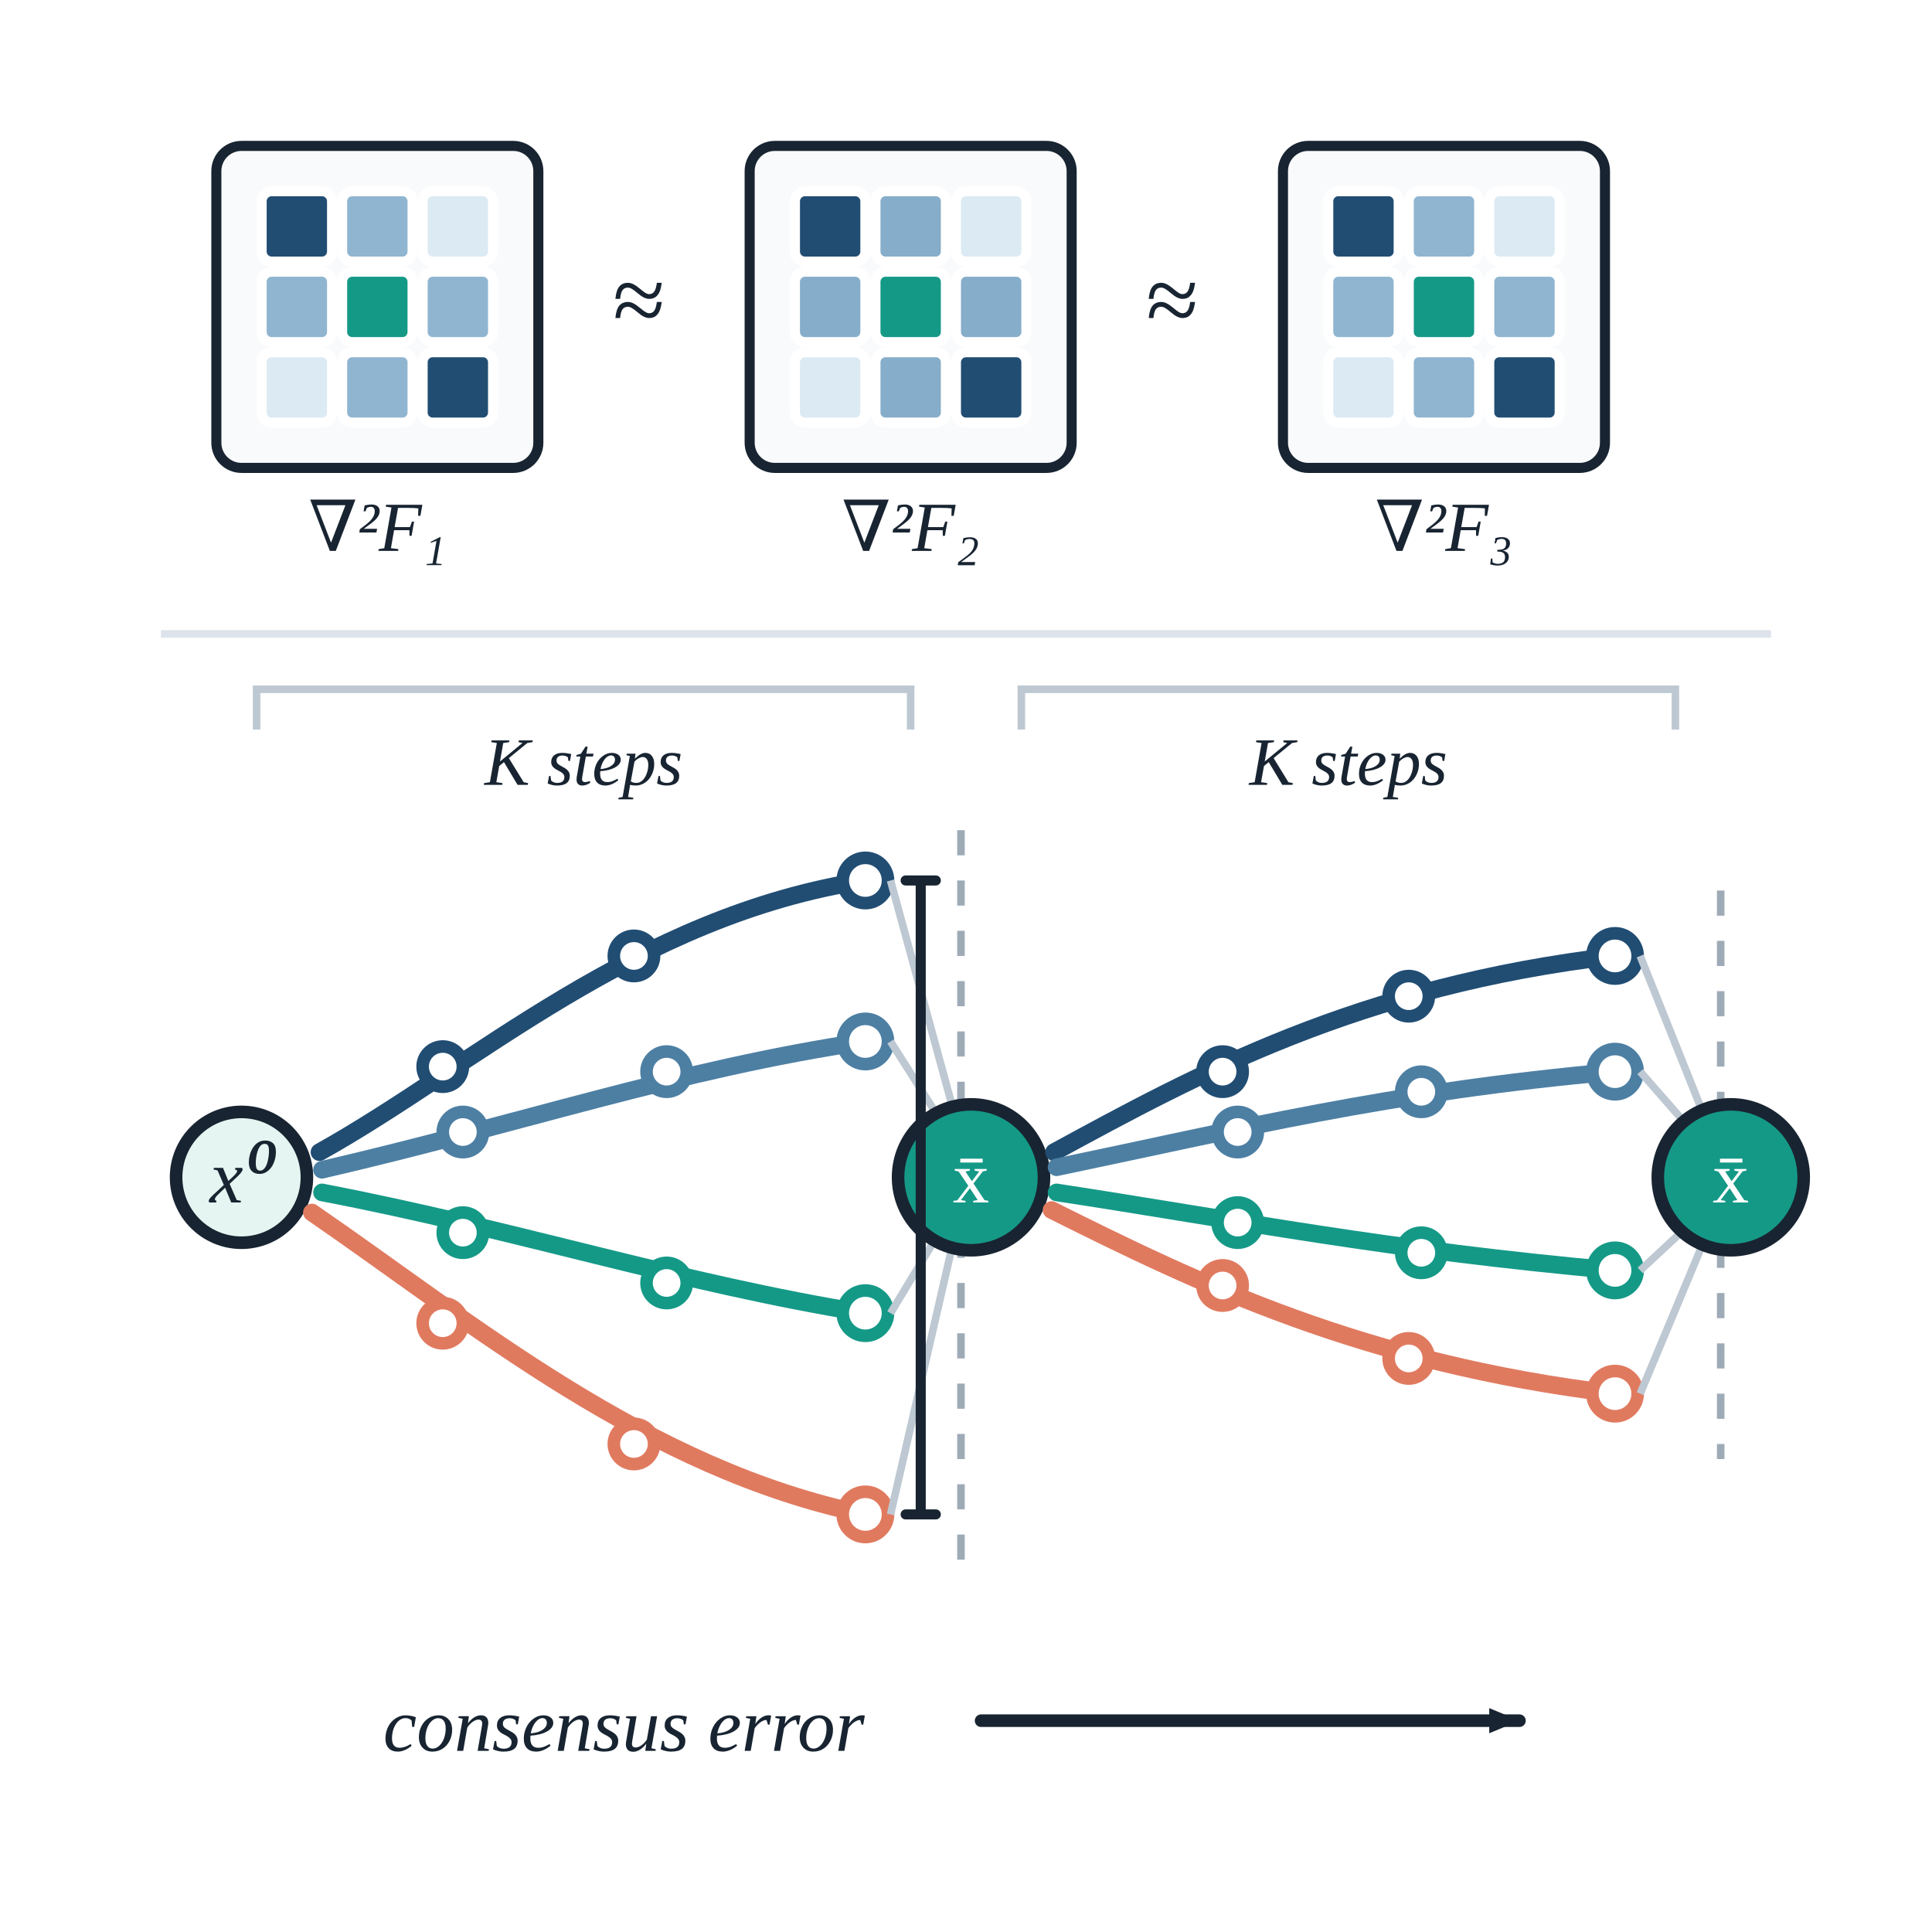
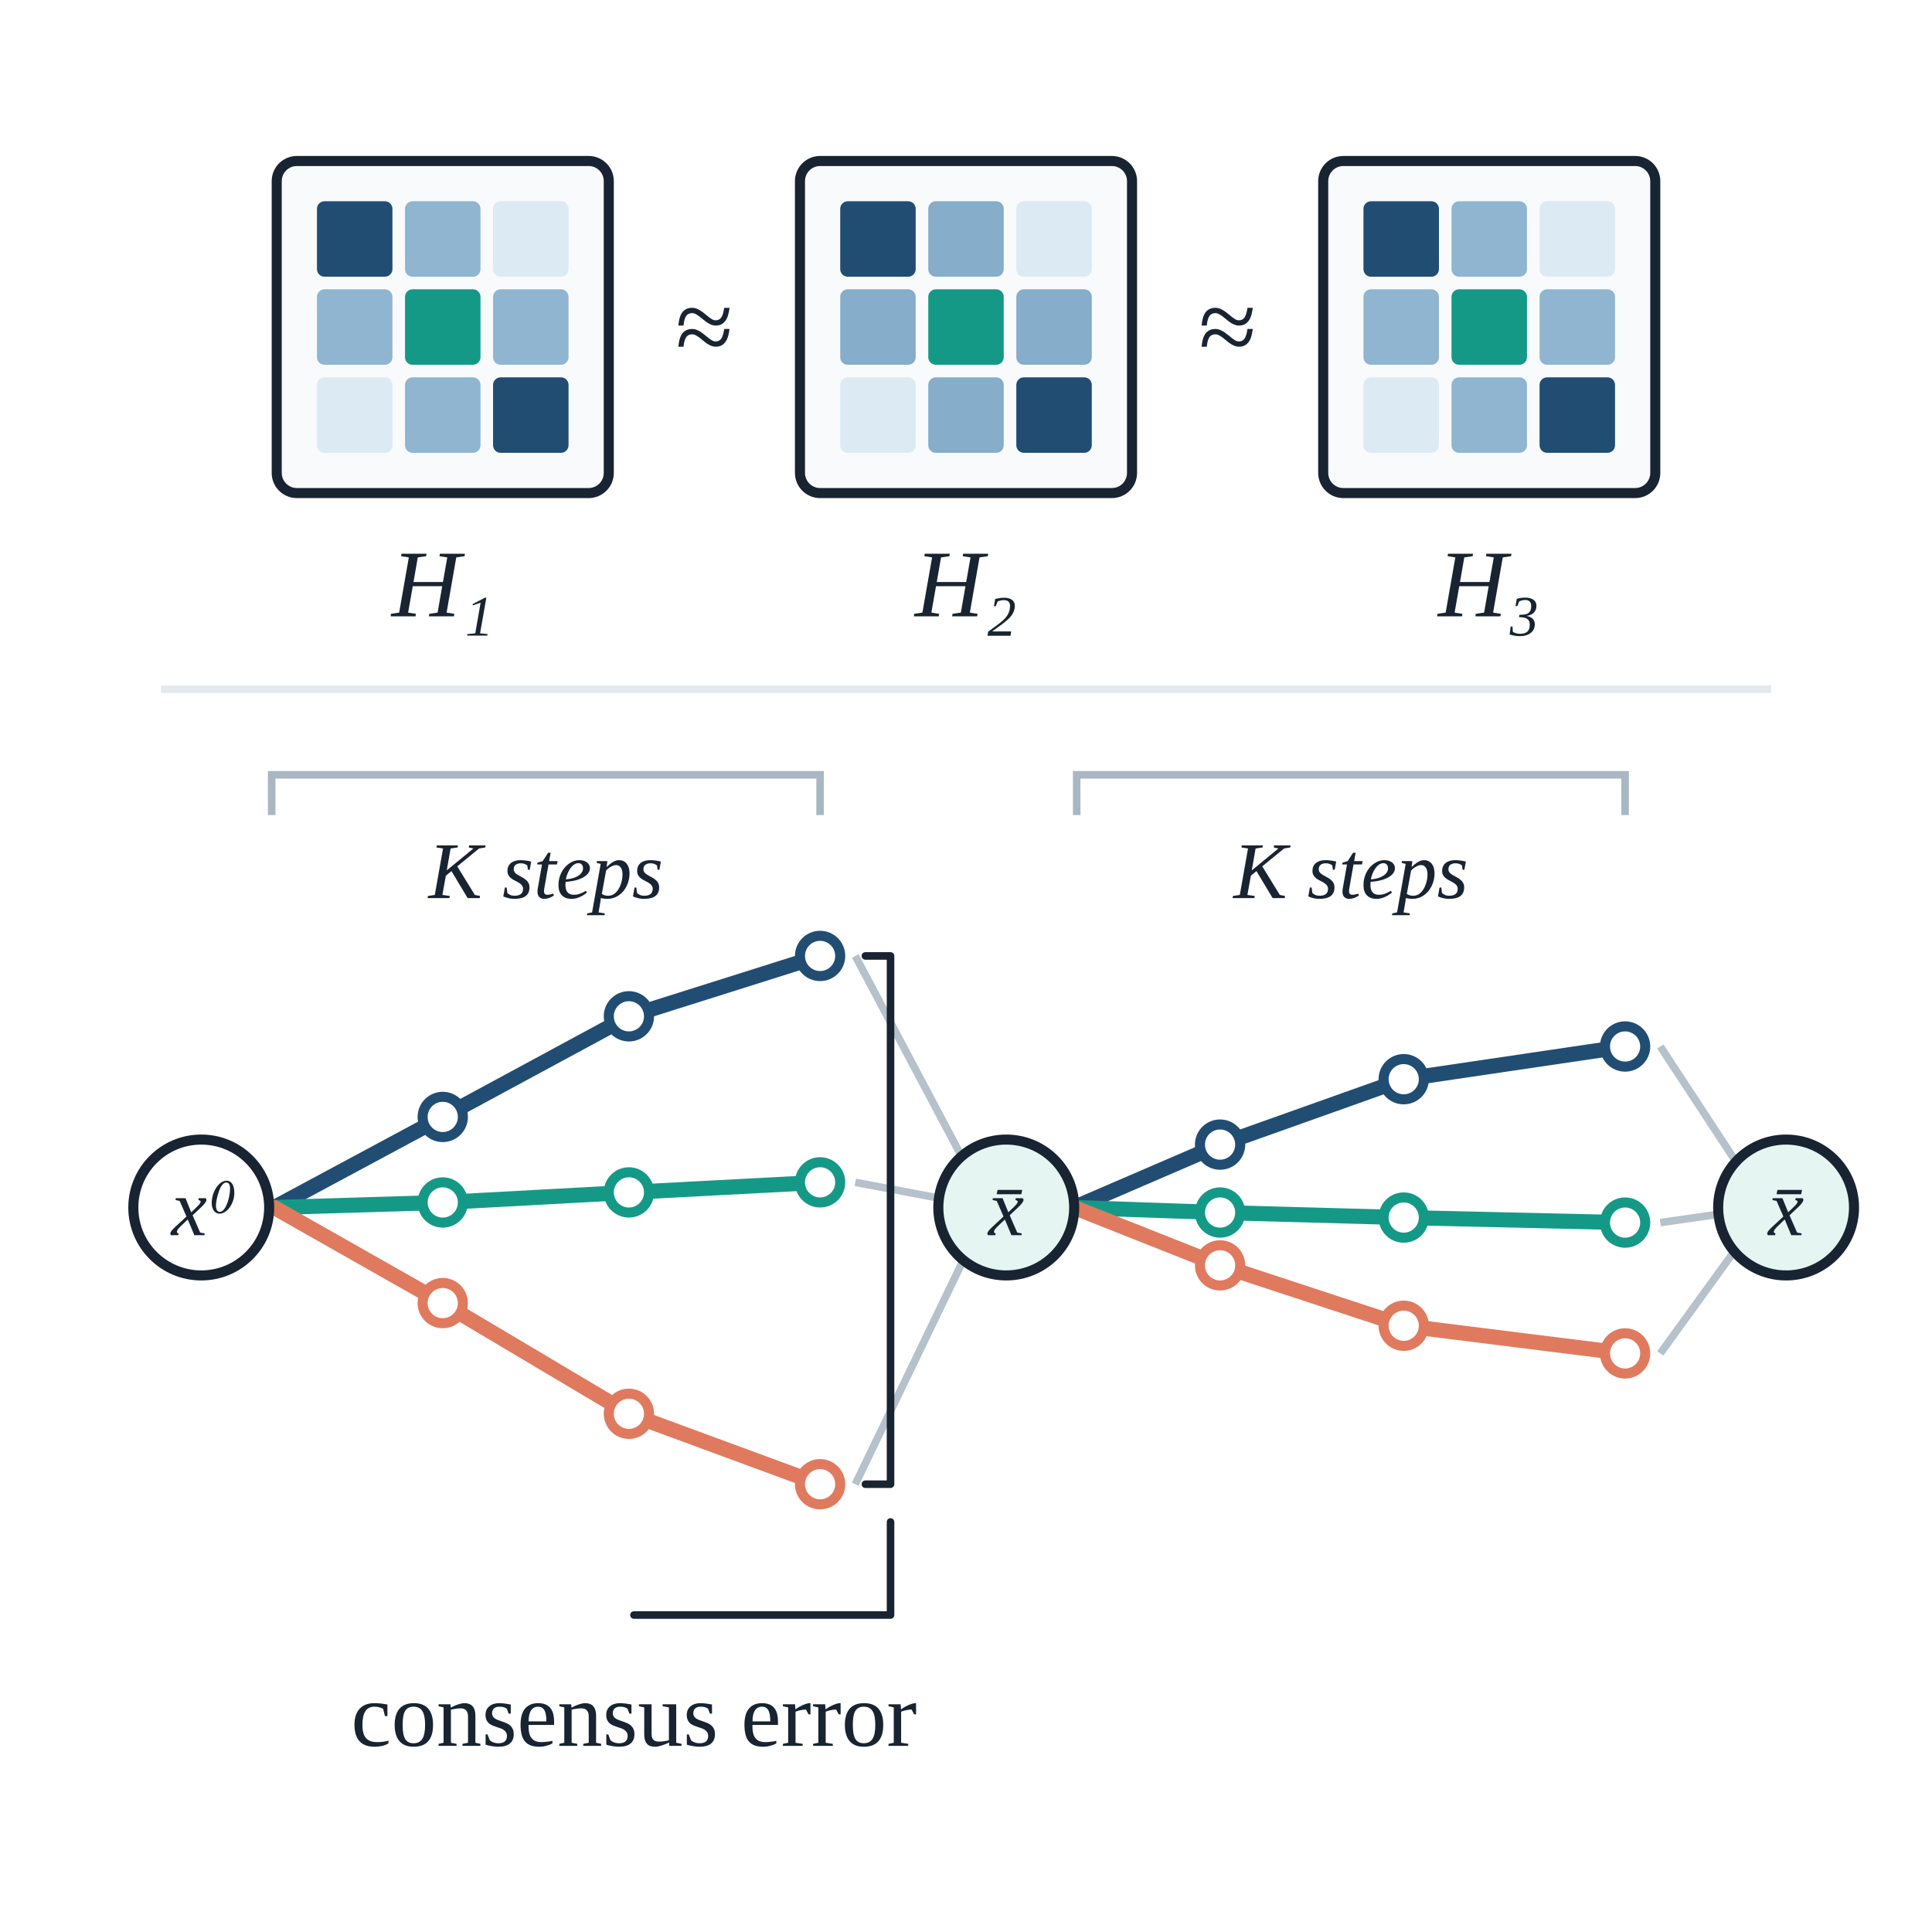
<svg xmlns="http://www.w3.org/2000/svg" viewBox="0 0 768 768" role="img" aria-labelledby="title desc">
-   <rect width="768" height="768" fill="#ffffff" />
  <defs>
-     <marker id="consensus-arrow" markerWidth="14" markerHeight="12" refX="13" refY="6" orient="auto" markerUnits="userSpaceOnUse">
-       <path d="M1 1L13 6L1 11Z" fill="#182431" />
-     </marker>
-     <style>
-       .label { font-family: Georgia, 'Times New Roman', serif; fill: #182431; }
-       .line { fill: none; stroke: #182431; stroke-width: 5; stroke-linecap: round; stroke-linejoin: round; }
-       .soft { fill: none; stroke: #bdc8d2; stroke-width: 3; }
-     </style>
+     <style>.label { font-family: 'Times New Roman', Times, serif; fill: #182431; }</style>
  </defs>
+   <rect width="768" height="768" fill="#fff" />
  <g aria-label="similar local Hessians">
-     <g transform="translate(86 58)">
-       <rect width="128" height="128" rx="10" fill="#f8fafc" stroke="#182431" stroke-width="4" />
-       <g stroke="#ffffff" stroke-width="4">
-         <rect x="18" y="18" width="28" height="28" rx="4" fill="#214d73" />
-         <rect x="50" y="18" width="28" height="28" rx="4" fill="#8fb5d0" />
-         <rect x="82" y="18" width="28" height="28" rx="4" fill="#dceaf4" />
-         <rect x="18" y="50" width="28" height="28" rx="4" fill="#8fb5d0" />
-         <rect x="50" y="50" width="28" height="28" rx="4" fill="#159987" />
-         <rect x="82" y="50" width="28" height="28" rx="4" fill="#8fb5d0" />
-         <rect x="18" y="82" width="28" height="28" rx="4" fill="#dceaf4" />
-         <rect x="50" y="82" width="28" height="28" rx="4" fill="#8fb5d0" />
-         <rect x="82" y="82" width="28" height="28" rx="4" fill="#214d73" />
-       </g>
-       <text x="64" y="161" text-anchor="middle" class="label" font-size="28" font-style="italic">∇²F₁</text>
+     <g transform="translate(110 64)">
+       <rect width="132" height="132" rx="8" fill="#f8fafc" stroke="#182431" stroke-width="4" />
+       <rect x="16" y="16" width="30" height="30" rx="3" fill="#214d73" />
+       <rect x="51" y="16" width="30" height="30" rx="3" fill="#8fb5d0" />
+       <rect x="86" y="16" width="30" height="30" rx="3" fill="#dceaf4" />
+       <rect x="16" y="51" width="30" height="30" rx="3" fill="#8fb5d0" />
+       <rect x="51" y="51" width="30" height="30" rx="3" fill="#159987" />
+       <rect x="86" y="51" width="30" height="30" rx="3" fill="#8fb5d0" />
+       <rect x="16" y="86" width="30" height="30" rx="3" fill="#dceaf4" />
+       <rect x="51" y="86" width="30" height="30" rx="3" fill="#8fb5d0" />
+       <rect x="86" y="86" width="30" height="30" rx="3" fill="#214d73" />
+       <text x="66" y="181" text-anchor="middle" class="label" font-size="38" font-style="italic">H₁</text>
    </g>
-     <text x="254" y="132" text-anchor="middle" class="label" font-size="38">≈</text>
-     <g transform="translate(298 58)">
-       <rect width="128" height="128" rx="10" fill="#f8fafc" stroke="#182431" stroke-width="4" />
-       <g stroke="#ffffff" stroke-width="4">
-         <rect x="18" y="18" width="28" height="28" rx="4" fill="#214d73" />
-         <rect x="50" y="18" width="28" height="28" rx="4" fill="#86adc9" />
-         <rect x="82" y="18" width="28" height="28" rx="4" fill="#dceaf4" />
-         <rect x="18" y="50" width="28" height="28" rx="4" fill="#86adc9" />
-         <rect x="50" y="50" width="28" height="28" rx="4" fill="#159987" />
-         <rect x="82" y="50" width="28" height="28" rx="4" fill="#86adc9" />
-         <rect x="18" y="82" width="28" height="28" rx="4" fill="#dceaf4" />
-         <rect x="50" y="82" width="28" height="28" rx="4" fill="#86adc9" />
-         <rect x="82" y="82" width="28" height="28" rx="4" fill="#214d73" />
-       </g>
-       <text x="64" y="161" text-anchor="middle" class="label" font-size="28" font-style="italic">∇²F₂</text>
+     <g transform="translate(318 64)">
+       <rect width="132" height="132" rx="8" fill="#f8fafc" stroke="#182431" stroke-width="4" />
+       <rect x="16" y="16" width="30" height="30" rx="3" fill="#214d73" />
+       <rect x="51" y="16" width="30" height="30" rx="3" fill="#86adc9" />
+       <rect x="86" y="16" width="30" height="30" rx="3" fill="#dceaf4" />
+       <rect x="16" y="51" width="30" height="30" rx="3" fill="#86adc9" />
+       <rect x="51" y="51" width="30" height="30" rx="3" fill="#159987" />
+       <rect x="86" y="51" width="30" height="30" rx="3" fill="#86adc9" />
+       <rect x="16" y="86" width="30" height="30" rx="3" fill="#dceaf4" />
+       <rect x="51" y="86" width="30" height="30" rx="3" fill="#86adc9" />
+       <rect x="86" y="86" width="30" height="30" rx="3" fill="#214d73" />
+       <text x="66" y="181" text-anchor="middle" class="label" font-size="38" font-style="italic">H₂</text>
    </g>
-     <text x="466" y="132" text-anchor="middle" class="label" font-size="38">≈</text>
-     <g transform="translate(510 58)">
-       <rect width="128" height="128" rx="10" fill="#f8fafc" stroke="#182431" stroke-width="4" />
-       <g stroke="#ffffff" stroke-width="4">
-         <rect x="18" y="18" width="28" height="28" rx="4" fill="#214d73" />
-         <rect x="50" y="18" width="28" height="28" rx="4" fill="#8fb5d0" />
-         <rect x="82" y="18" width="28" height="28" rx="4" fill="#dceaf4" />
-         <rect x="18" y="50" width="28" height="28" rx="4" fill="#8fb5d0" />
-         <rect x="50" y="50" width="28" height="28" rx="4" fill="#159987" />
-         <rect x="82" y="50" width="28" height="28" rx="4" fill="#8fb5d0" />
-         <rect x="18" y="82" width="28" height="28" rx="4" fill="#dceaf4" />
-         <rect x="50" y="82" width="28" height="28" rx="4" fill="#8fb5d0" />
-         <rect x="82" y="82" width="28" height="28" rx="4" fill="#214d73" />
-       </g>
-       <text x="64" y="161" text-anchor="middle" class="label" font-size="28" font-style="italic">∇²F₃</text>
+     <g transform="translate(526 64)">
+       <rect width="132" height="132" rx="8" fill="#f8fafc" stroke="#182431" stroke-width="4" />
+       <rect x="16" y="16" width="30" height="30" rx="3" fill="#214d73" />
+       <rect x="51" y="16" width="30" height="30" rx="3" fill="#8fb5d0" />
+       <rect x="86" y="16" width="30" height="30" rx="3" fill="#dceaf4" />
+       <rect x="16" y="51" width="30" height="30" rx="3" fill="#8fb5d0" />
+       <rect x="51" y="51" width="30" height="30" rx="3" fill="#159987" />
+       <rect x="86" y="51" width="30" height="30" rx="3" fill="#8fb5d0" />
+       <rect x="16" y="86" width="30" height="30" rx="3" fill="#dceaf4" />
+       <rect x="51" y="86" width="30" height="30" rx="3" fill="#8fb5d0" />
+       <rect x="86" y="86" width="30" height="30" rx="3" fill="#214d73" />
+       <text x="66" y="181" text-anchor="middle" class="label" font-size="38" font-style="italic">H₃</text>
+     </g>
+     <text x="280" y="144" text-anchor="middle" class="label" font-size="42">≈</text>
+     <text x="488" y="144" text-anchor="middle" class="label" font-size="42">≈</text>
+   </g>
+   <path d="M64 274H704" stroke="#e3e9ed" stroke-width="3" />
+   <path d="M108 324V308H326V324M428 324V308H646V324" fill="none" stroke="#a9b7c3" stroke-width="3" />
+   <text x="217" y="357" text-anchor="middle" class="label" font-size="32" font-style="italic">K steps</text>
+   <text x="537" y="357" text-anchor="middle" class="label" font-size="32" font-style="italic">K steps</text>
+   <g fill="none" stroke="#b5c1cb" stroke-width="3">
+     <path d="M340 380L393 480M340 470L393 480M340 590L393 480" />
+     <path d="M660 416L702 480M660 486L702 480M660 538L702 480" />
+   </g>
+   <g fill="none" stroke="#214d73" stroke-width="6" stroke-linecap="round" stroke-linejoin="round">
+     <polyline points="109,480 176,444 250,404 326,380" />
+     <polyline points="427,480 485,455 558,429 646,416" />
+     <g fill="#fff" stroke-width="4">
+       <circle cx="176" cy="444" r="8" />
+       <circle cx="250" cy="404" r="8" />
+       <circle cx="326" cy="380" r="8" />
+       <circle cx="485" cy="455" r="8" />
+       <circle cx="558" cy="429" r="8" />
+       <circle cx="646" cy="416" r="8" />
    </g>
  </g>
-   <line x1="64" y1="252" x2="704" y2="252" stroke="#dce3ea" stroke-width="3" />
-   <path d="M102 290V274H362V290M406 290V274H666V290" class="soft" />
-   <text x="232" y="312" text-anchor="middle" class="label" font-size="27" font-style="italic">K steps</text>
-   <text x="536" y="312" text-anchor="middle" class="label" font-size="27" font-style="italic">K steps</text>
-   <g aria-label="local trajectories and synchronization">
-     <circle cx="96" cy="468" r="26" fill="#e5f5f1" stroke="#182431" stroke-width="5" />
-     <text x="96" y="478" text-anchor="middle" class="label" font-size="30" font-style="italic">x⁰</text>
-     <path d="M127 458C188 424 253 364 344 350" fill="none" stroke="#214d73" stroke-width="7" stroke-linecap="round" />
-     <path d="M128 465C206 447 270 425 344 414" fill="none" stroke="#4d7fa3" stroke-width="7" stroke-linecap="round" />
-     <path d="M128 474C206 489 270 510 344 522" fill="none" stroke="#159987" stroke-width="7" stroke-linecap="round" />
-     <path d="M124 482C188 526 257 584 344 602" fill="none" stroke="#e07a5f" stroke-width="7" stroke-linecap="round" />
-     <g fill="#ffffff" stroke-width="5">
-       <circle cx="176" cy="424" r="8" stroke="#214d73" />
-       <circle cx="252" cy="380" r="8" stroke="#214d73" />
-       <circle cx="344" cy="350" r="9" stroke="#214d73" />
-       <circle cx="184" cy="450" r="8" stroke="#4d7fa3" />
-       <circle cx="265" cy="426" r="8" stroke="#4d7fa3" />
-       <circle cx="344" cy="414" r="9" stroke="#4d7fa3" />
-       <circle cx="184" cy="490" r="8" stroke="#159987" />
-       <circle cx="265" cy="510" r="8" stroke="#159987" />
-       <circle cx="344" cy="522" r="9" stroke="#159987" />
-       <circle cx="176" cy="526" r="8" stroke="#e07a5f" />
-       <circle cx="252" cy="574" r="8" stroke="#e07a5f" />
-       <circle cx="344" cy="602" r="9" stroke="#e07a5f" />
+   <g fill="none" stroke="#159987" stroke-width="6" stroke-linecap="round" stroke-linejoin="round">
+     <polyline points="109,480 176,478 250,474 326,470" />
+     <polyline points="427,480 485,482 558,484 646,486" />
+     <g fill="#fff" stroke-width="4">
+       <circle cx="176" cy="478" r="8" />
+       <circle cx="250" cy="474" r="8" />
+       <circle cx="326" cy="470" r="8" />
+       <circle cx="485" cy="482" r="8" />
+       <circle cx="558" cy="484" r="8" />
+       <circle cx="646" cy="486" r="8" />
    </g>
-     <line x1="382" y1="330" x2="382" y2="624" stroke="#9eabb7" stroke-width="3" stroke-dasharray="10 10" />
-     <path d="M354 350L380 445M354 414L380 455M354 522L380 479M354 602L380 489" class="soft" />
-     <circle cx="386" cy="468" r="29" fill="#159987" stroke="#182431" stroke-width="5" />
-     <text x="386" y="478" text-anchor="middle" class="label" font-size="29" fill="#ffffff" style="fill:#ffffff">x̄</text>
-     <path d="M419 458C476 427 540 392 642 380" fill="none" stroke="#214d73" stroke-width="7" stroke-linecap="round" />
-     <path d="M420 464C492 449 552 434 642 426" fill="none" stroke="#4d7fa3" stroke-width="7" stroke-linecap="round" />
-     <path d="M420 474C492 485 552 497 642 505" fill="none" stroke="#159987" stroke-width="7" stroke-linecap="round" />
-     <path d="M418 481C476 510 542 542 642 554" fill="none" stroke="#e07a5f" stroke-width="7" stroke-linecap="round" />
-     <g fill="#ffffff" stroke-width="5">
-       <circle cx="486" cy="426" r="8" stroke="#214d73" />
-       <circle cx="560" cy="396" r="8" stroke="#214d73" />
-       <circle cx="642" cy="380" r="9" stroke="#214d73" />
-       <circle cx="492" cy="450" r="8" stroke="#4d7fa3" />
-       <circle cx="565" cy="434" r="8" stroke="#4d7fa3" />
-       <circle cx="642" cy="426" r="9" stroke="#4d7fa3" />
-       <circle cx="492" cy="486" r="8" stroke="#159987" />
-       <circle cx="565" cy="498" r="8" stroke="#159987" />
-       <circle cx="642" cy="505" r="9" stroke="#159987" />
-       <circle cx="486" cy="511" r="8" stroke="#e07a5f" />
-       <circle cx="560" cy="540" r="8" stroke="#e07a5f" />
-       <circle cx="642" cy="554" r="9" stroke="#e07a5f" />
+   </g>
+   <g fill="none" stroke="#e07a5f" stroke-width="6" stroke-linecap="round" stroke-linejoin="round">
+     <polyline points="109,480 176,518 250,562 326,590" />
+     <polyline points="427,480 485,503 558,527 646,538" />
+     <g fill="#fff" stroke-width="4">
+       <circle cx="176" cy="518" r="8" />
+       <circle cx="250" cy="562" r="8" />
+       <circle cx="326" cy="590" r="8" />
+       <circle cx="485" cy="503" r="8" />
+       <circle cx="558" cy="527" r="8" />
+       <circle cx="646" cy="538" r="8" />
    </g>
-     <line x1="684" y1="354" x2="684" y2="580" stroke="#9eabb7" stroke-width="3" stroke-dasharray="10 10" />
-     <path d="M652 380L680 450M652 426L680 458M652 505L680 479M652 554L680 487" class="soft" />
-     <circle cx="688" cy="468" r="29" fill="#159987" stroke="#182431" stroke-width="5" />
-     <text x="688" y="478" text-anchor="middle" class="label" font-size="29" style="fill:#ffffff">x̄</text>
  </g>
-   <path d="M360 350H372M360 602H372M366 350V602" fill="none" stroke="#182431" stroke-width="4" stroke-linecap="round" />
-   <text x="248" y="696" text-anchor="middle" class="label" font-size="30" font-style="italic">consensus error</text>
-   <path d="M390 684H604" class="line" marker-end="url(#consensus-arrow)" />
+   <g stroke="#182431" stroke-width="4">
+     <circle cx="80" cy="480" r="27" fill="#fff" />
+     <circle cx="400" cy="480" r="27" fill="#e5f5f1" />
+     <circle cx="710" cy="480" r="27" fill="#e5f5f1" />
+   </g>
+   <g class="label" font-size="32" font-style="italic" text-anchor="middle">
+     <text x="80" y="491">x⁰</text>
+     <text x="400" y="491">x̄</text>
+     <text x="710" y="491">x̄</text>
+   </g>
+   <path d="M344 380H354V590H344M354 605V642H252" fill="none" stroke="#182431" stroke-width="3" stroke-linecap="round" stroke-linejoin="round" />
+   <text x="252" y="694" text-anchor="middle" class="label" font-size="36">consensus error</text>
</svg>
